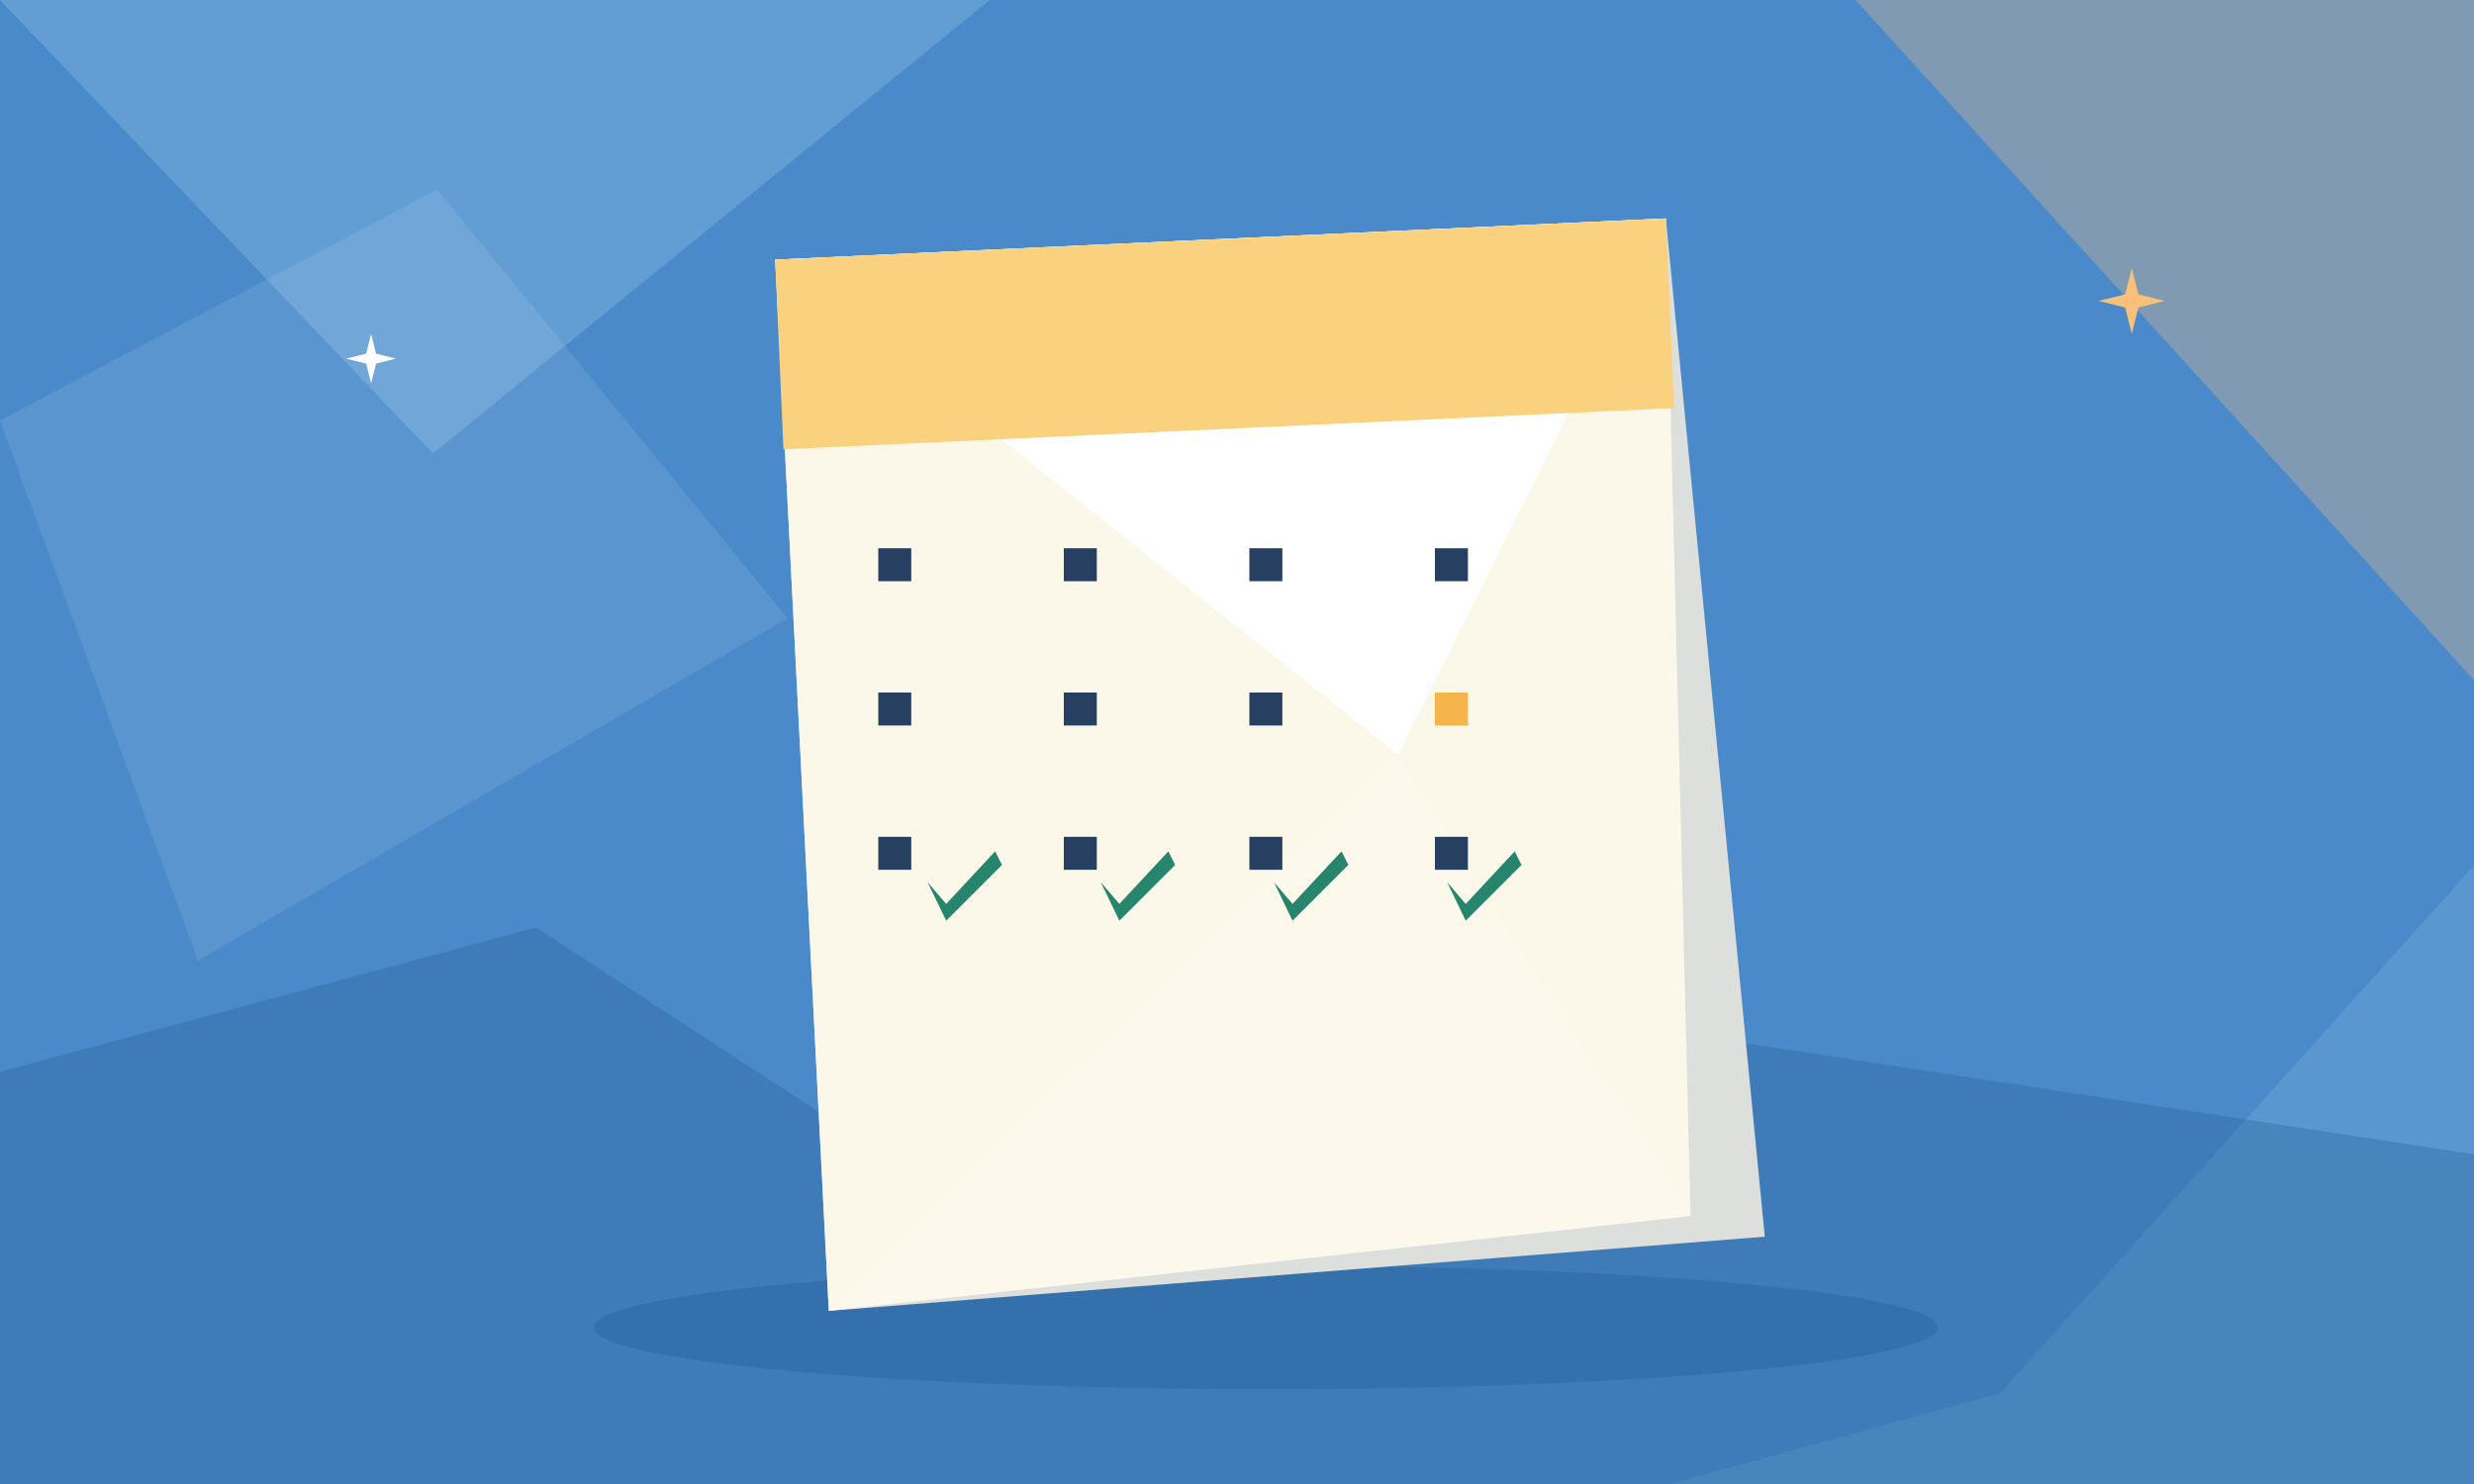
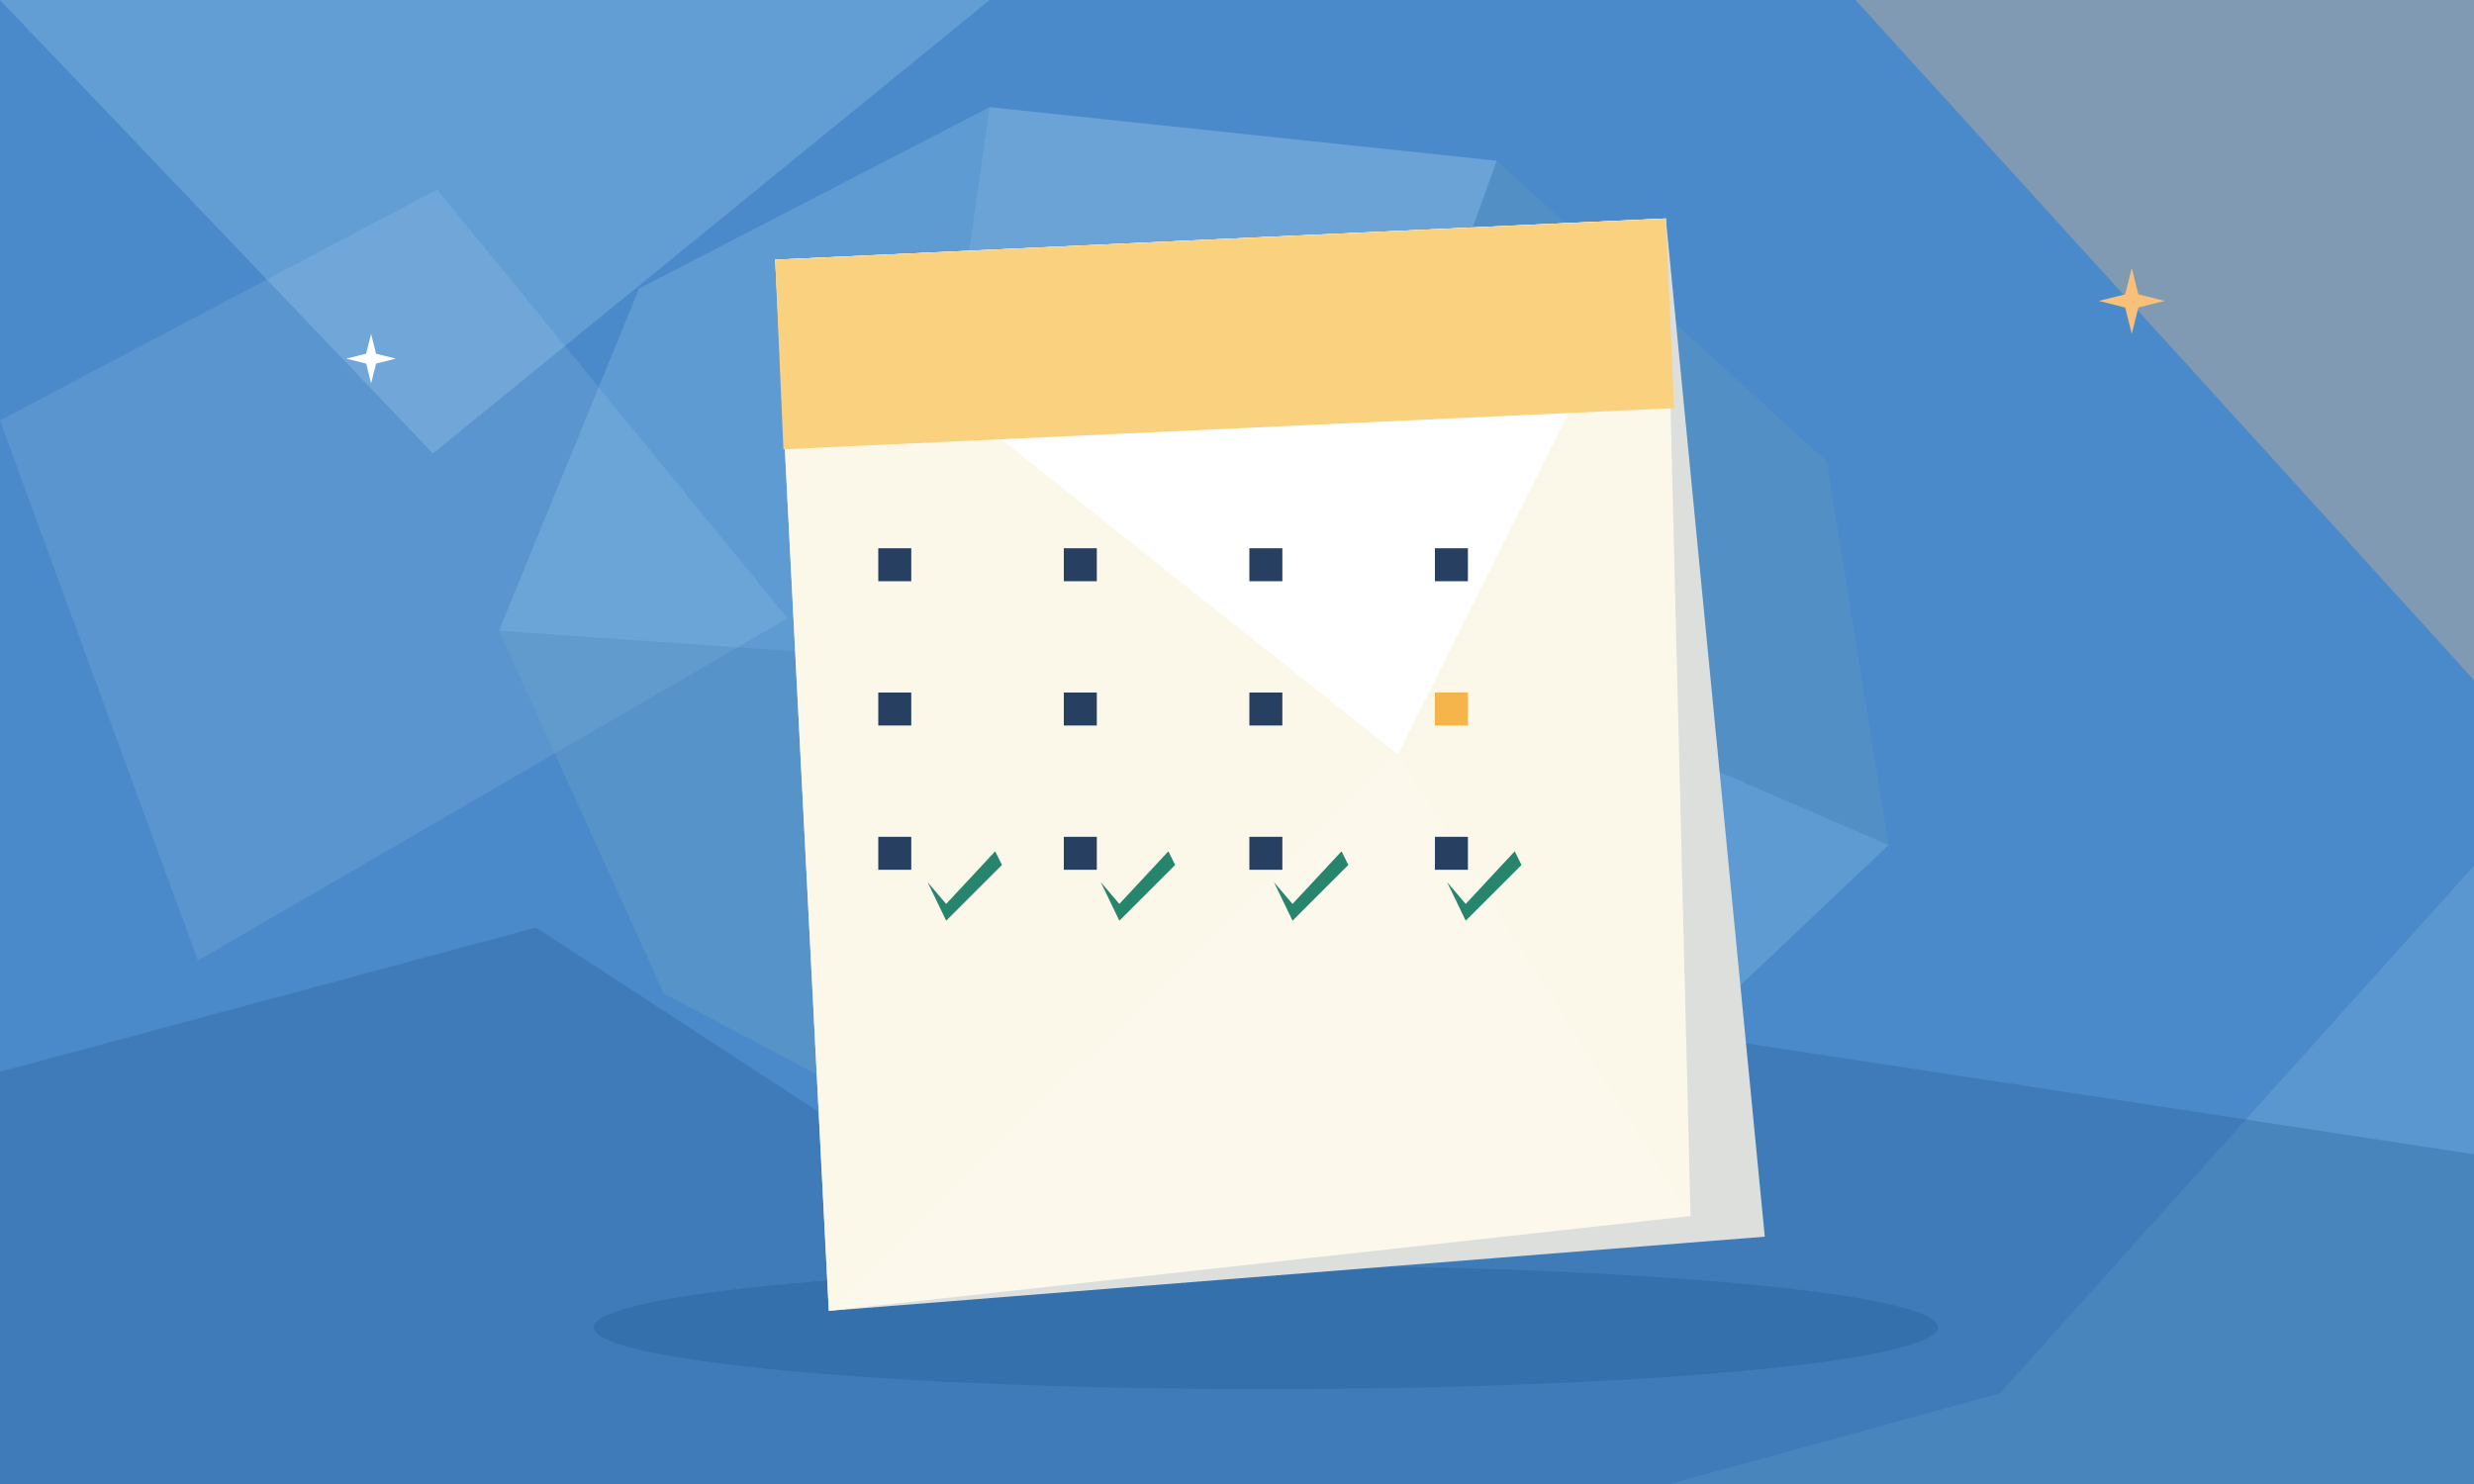
<svg xmlns="http://www.w3.org/2000/svg" width="600" height="360" viewBox="0 0 600 360" role="img" aria-labelledby="title desc">
  <rect width="600" height="360" fill="#4B8ACA" />
  <polygon points="0,0 240,0 105,110" fill="#A9DCF2" opacity=".25" />
  <polygon points="600,0 450,0 600,165" fill="#F8C079" opacity=".3" />
  <polygon points="0,102 106,46 191,150 48,233" fill="#fff" opacity=".09" />
  <polygon points="485,338 600,210 600,360 405,360" fill="#A9DCF2" opacity=".16" />
-   <polygon points="NaN,NaN NaN,NaN NaN,NaN NaN,NaN NaN,NaN NaN,NaN NaN,NaN NaN,NaN NaN,NaN NaN,NaN NaN,NaN" fill="#A9DCF2" />
+   <polygon points="155,70 240,26 363,39 443,112 458,205 382,277 263,295 161,241 121,153" fill="#A9DCF2" opacity=".21" />
+   <polygon points="240,26 363,39 324,147 221,160" fill="#FFFFFF" opacity=".08" />
+   <polygon points="121,153 221,160 263,295 161,241" fill="#185184" opacity=".12" />
  <g opacity=".17">
-     <polygon points="NaN,NaN NaN,NaN NaN,NaN NaN,NaN NaN,NaN NaN,NaN NaN,NaN NaN,NaN NaN,NaN NaN,NaN NaN,NaN" fill="#185184" />
+     <polygon points="363,39 443,112 458,205 324,147" fill="#185184" />
+     <polygon points="263,295 324,147 382,277" fill="#185184" opacity=".65" />
  </g>
  <polygon points="0,260 130,225 245,300 390,248 600,280 600,360 0,360" fill="#185184" opacity=".25" />
  <ellipse cx="307" cy="322" rx="163" ry="15" fill="#185184" opacity=".25" />
  <polygon points="188,63 404,53 428,300 201,318" fill="#DCDFDB" />
  <polygon points="188,63 404,53 410,295 201,318" fill="#FBF8E9" />
  <polygon points="188,63 404,53 339,183" fill="#fff" />
  <polygon points="201,318 410,295 339,183" fill="#fff" opacity=".15" />
  <polygon points="188,63 404,53 406,99 190,109" fill="#F9D17F" />
  <polygon points="221,141 213,141 213,133 221,133" fill="#273F60" />
  <polygon points="266,141 258,141 258,133 266,133" fill="#273F60" />
  <polygon points="311,141 303,141 303,133 311,133" fill="#273F60" />
  <polygon points="356,141 348,141 348,133 356,133" fill="#273F60" />
  <polygon points="221,176 213,176 213,168 221,168" fill="#273F60" />
  <polygon points="266,176 258,176 258,168 266,168" fill="#273F60" />
  <polygon points="311,176 303,176 303,168 311,168" fill="#273F60" />
  <polygon points="356,176 348,176 348,168 356,168" fill="#F6B54A" />
  <polygon points="221,211 213,211 213,203 221,203" fill="#273F60" />
  <polygon points="266,211 258,211 258,203 266,203" fill="#273F60" />
  <polygon points="311,211 303,211 303,203 311,203" fill="#273F60" />
  <polygon points="356,211 348,211 348,203 356,203" fill="#273F60" />
  <polygon points="224.96,214 229.47,219.28 241.35,206.52 243,209.82 229.47,223.35" fill="#27856D" />
  <polygon points="266.96,214 271.47,219.28 283.35,206.52 285,209.82 271.47,223.35" fill="#27856D" />
  <polygon points="308.96,214 313.47,219.28 325.35,206.52 327,209.82 313.47,223.35" fill="#27856D" />
  <polygon points="350.96,214 355.47,219.28 367.35,206.52 369,209.82 355.47,223.35" fill="#27856D" />
  <polygon points="517,65 518.6,71.4 525,73 518.6,74.6 517,81 515.4,74.6 509,73 515.4,71.4" fill="#F8C079" />
  <polygon points="90,81 91.2,85.8 96,87 91.2,88.2 90,93 88.8,88.2 84,87 88.8,85.8" fill="#fff" />
</svg>
